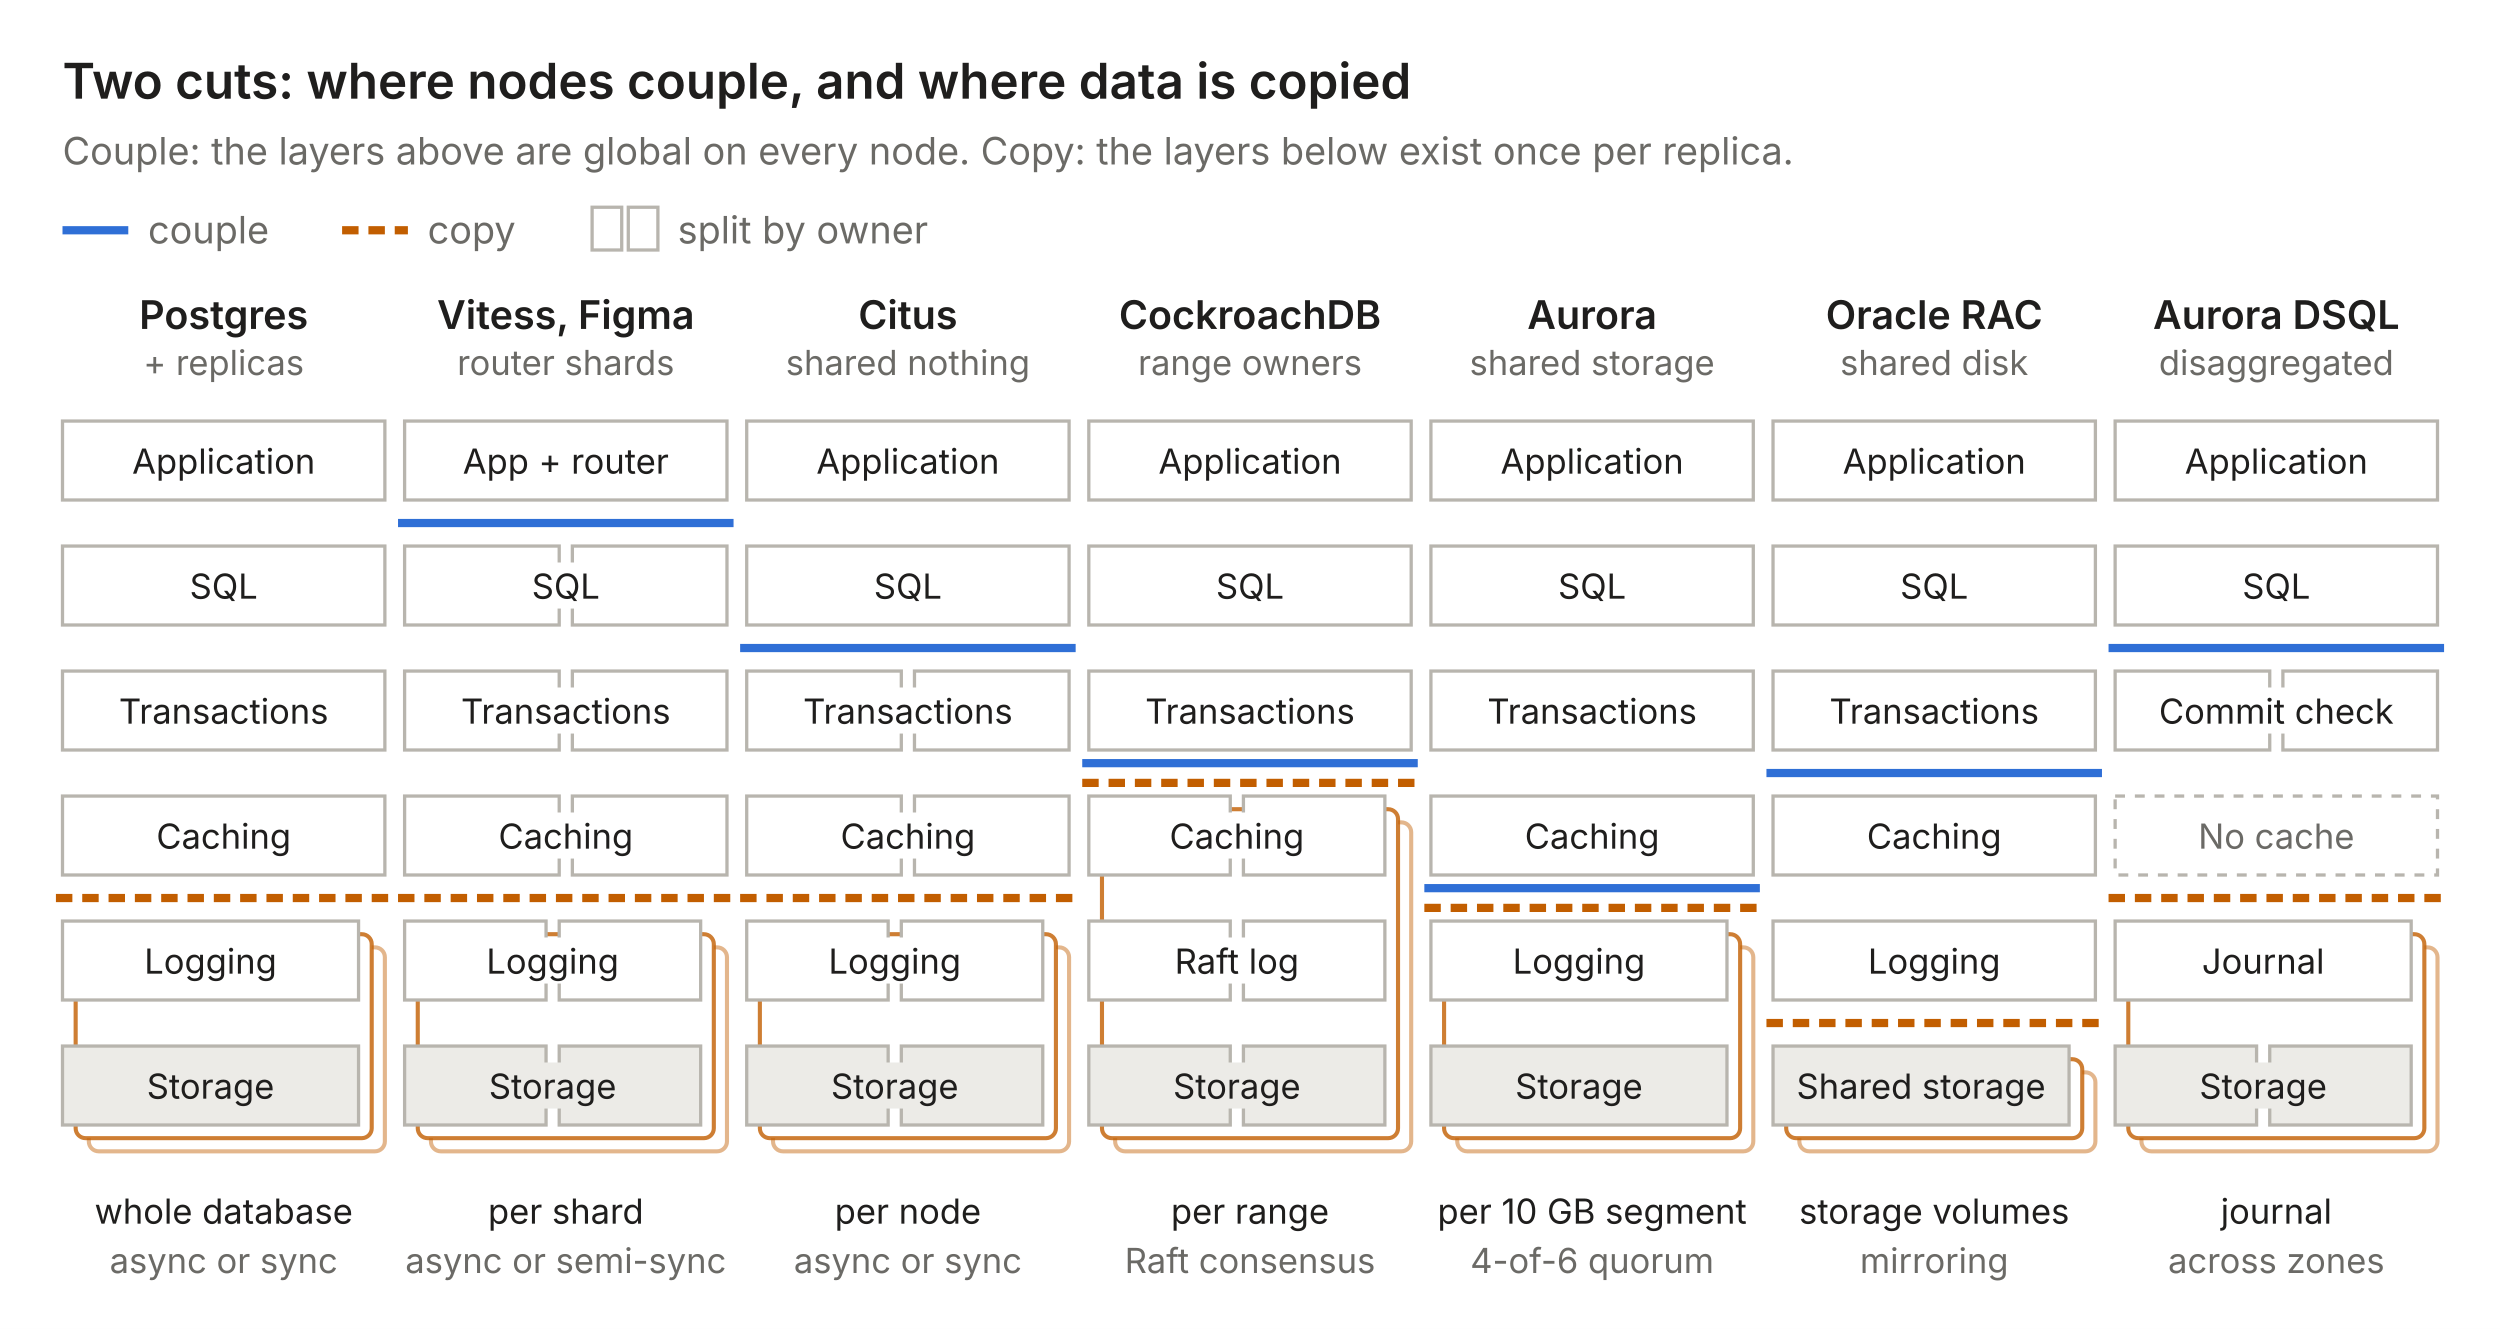
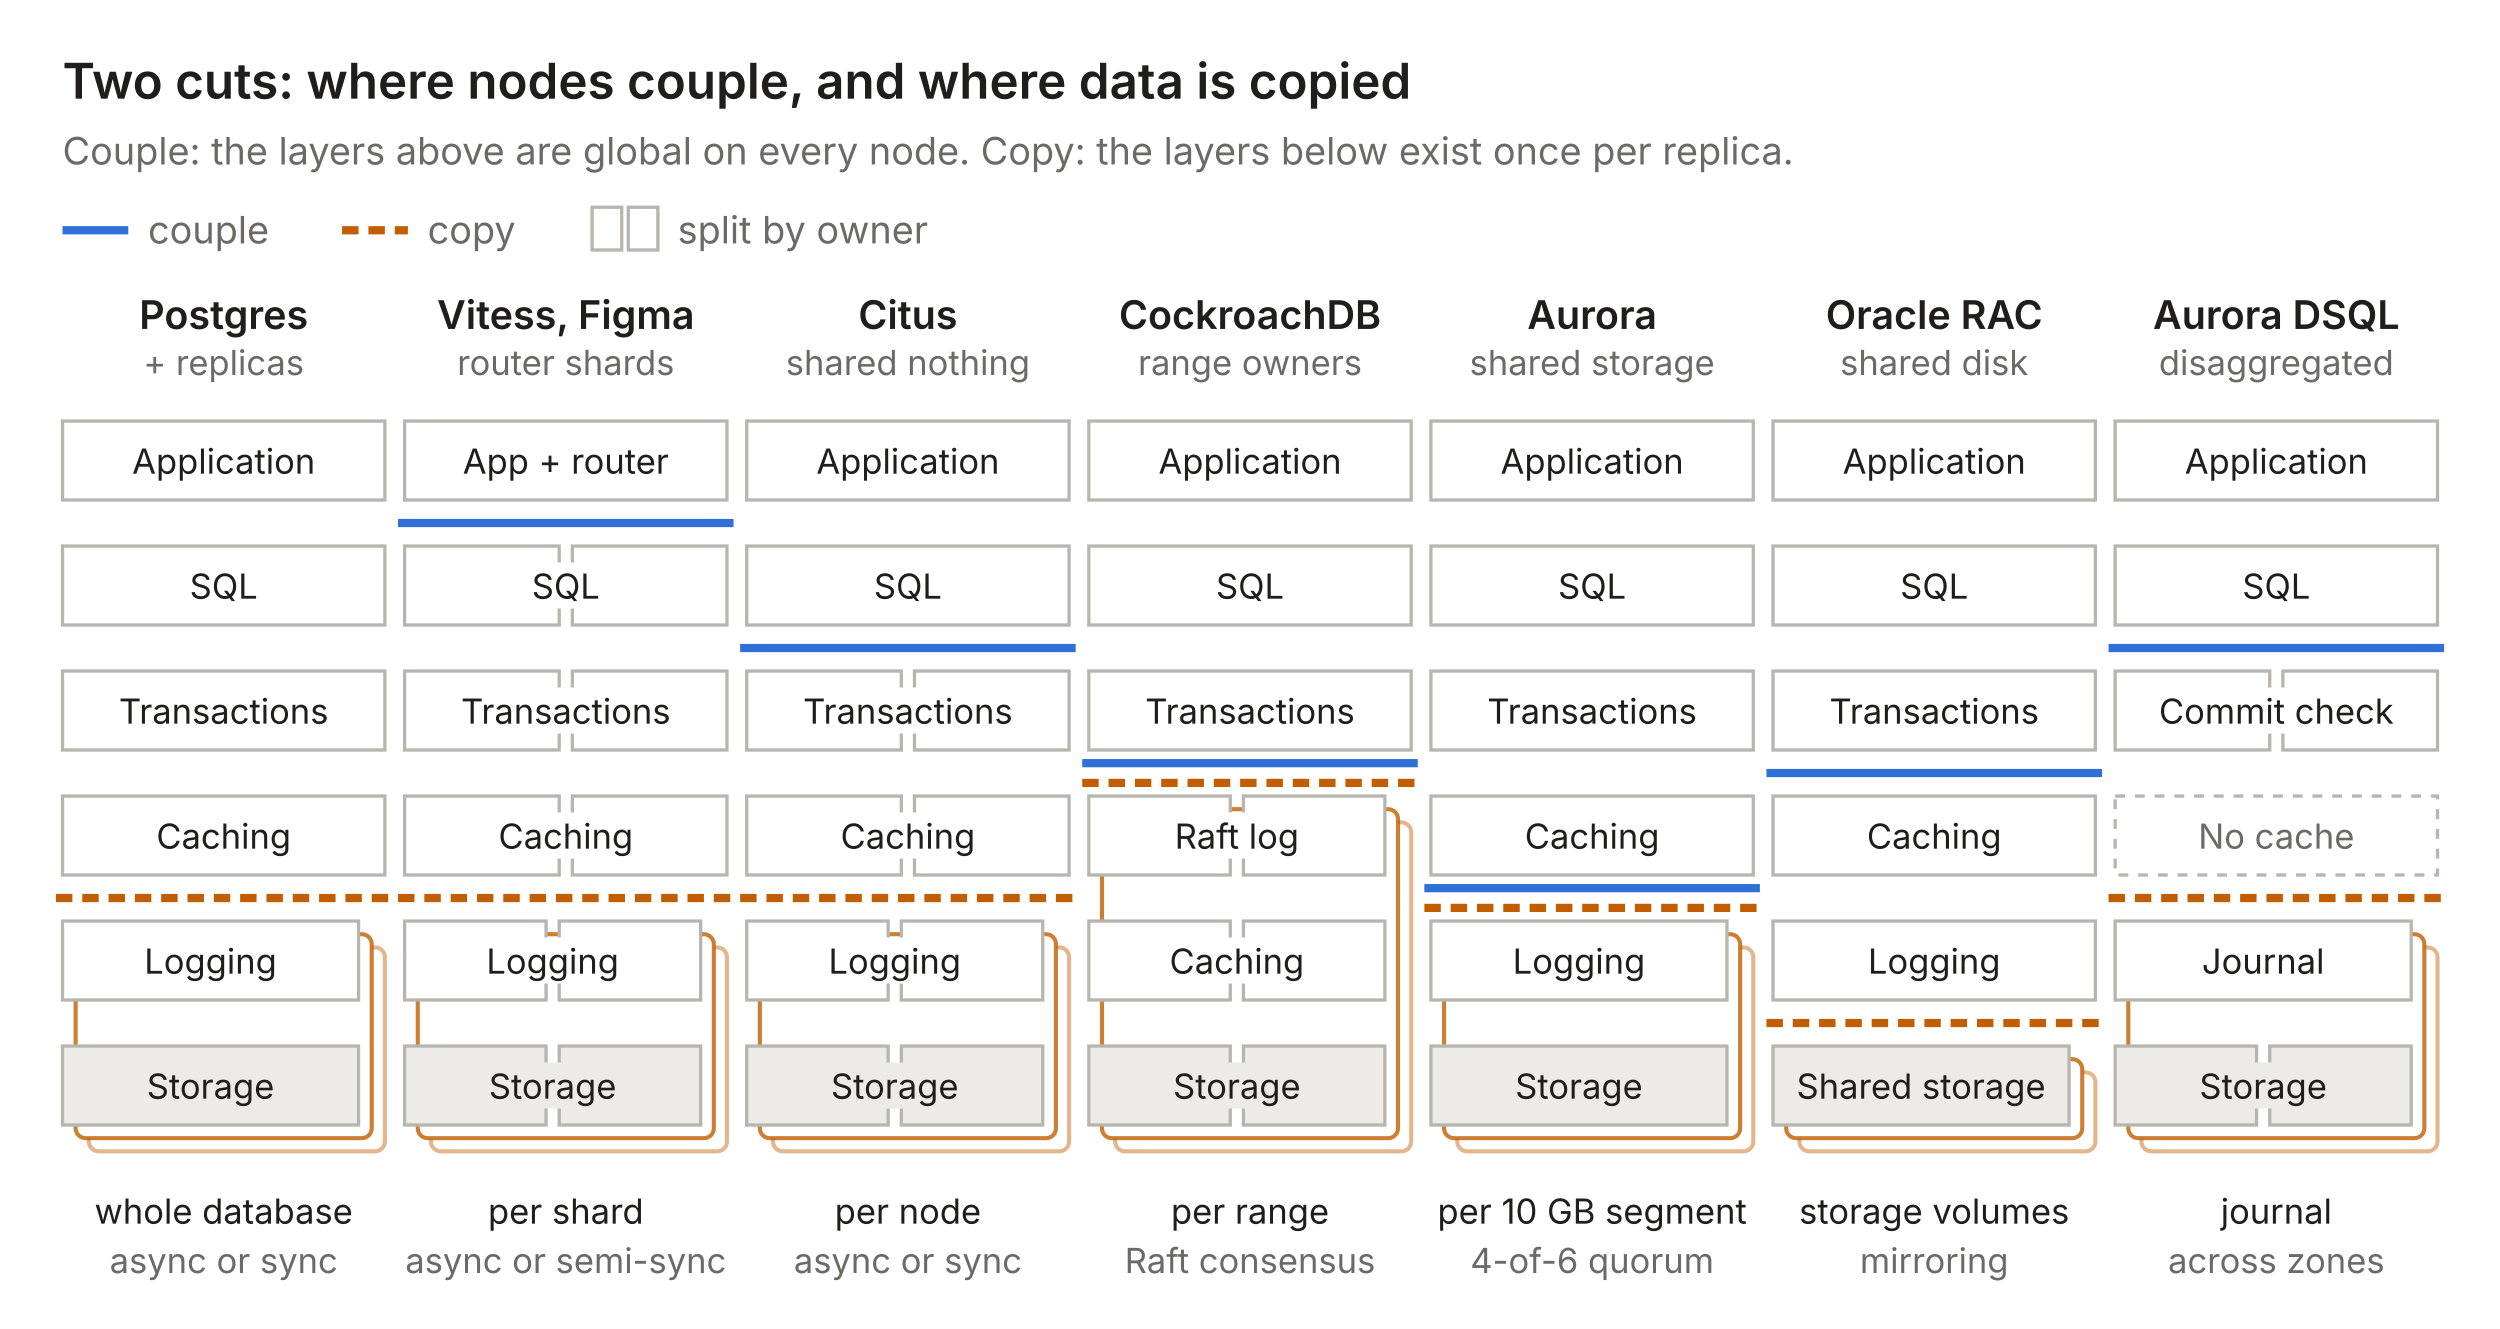
<svg xmlns="http://www.w3.org/2000/svg" width="760" height="404" font-family="Inter, 'Helvetica Neue', Arial, sans-serif" viewBox="0 0 760 404" role="img" aria-label="Seven designs: where each couples nodes and where each copies data" font-size="13">
  <rect width="100%" height="100%" fill="#ffffff" />
  <defs>
    <marker id="ar" viewBox="0 0 10 10" refX="9" refY="5" markerWidth="6" markerHeight="6" orient="auto-start-reverse">
      <path d="M0 0L10 5L0 10z" fill="#b8b5ae" />
    </marker>
    <marker id="ac" viewBox="0 0 10 10" refX="9" refY="5" markerWidth="5" markerHeight="5" orient="auto-start-reverse">
      <path d="M0 0L10 5L0 10z" fill="#2f6fd6" />
    </marker>
  </defs>
  <text x="19" y="30" text-anchor="start" font-size="15" font-weight="600" fill="#1f1e1d">Two cuts: where nodes couple, and where data is copied</text>
  <text x="19" y="50" text-anchor="start" font-size="11.5" font-weight="400" fill="#6b6a66">Couple: the layers above are global on every node. Copy: the layers below exist once per replica.</text>
  <line x1="19" y1="70" x2="39" y2="70" stroke="#2f6fd6" stroke-width="2.5" />
  <text x="45" y="74" text-anchor="start" font-size="11.5" font-weight="400" fill="#6b6a66">couple</text>
  <line x1="104" y1="70" x2="124" y2="70" stroke="#c25e00" stroke-width="2.5" stroke-dasharray="5 3" />
  <text x="130" y="74" text-anchor="start" font-size="11.5" font-weight="400" fill="#6b6a66">copy</text>
  <rect x="180" y="63" width="9" height="13" fill="#ffffff" stroke="#b8b5ae" />
  <rect x="191" y="63" width="9" height="13" fill="#ffffff" stroke="#b8b5ae" />
  <text x="206" y="74" text-anchor="start" font-size="11.5" font-weight="400" fill="#6b6a66">split by owner</text>
  <text x="68.0" y="100" text-anchor="middle" font-size="12" font-weight="600" fill="#1f1e1d">Postgres</text>
  <text x="68.0" y="114" text-anchor="middle" font-size="10.5" font-weight="400" fill="#6b6a66">+ replicas</text>
  <rect x="27" y="288" width="90" height="62" rx="3" fill="#ffffff" stroke="#c25e00" stroke-width="1.25" stroke-opacity="0.45" />
  <rect x="23" y="284" width="90" height="62" rx="3" fill="#ffffff" stroke="#c25e00" stroke-width="1.25" stroke-opacity="0.8" />
  <rect x="19" y="128" width="98" height="24" fill="#ffffff" stroke="#b8b5ae" stroke-width="1" />
  <text x="68.0" y="144.0" text-anchor="middle" font-size="10.5" font-weight="400" fill="#1f1e1d">Application</text>
  <rect x="19" y="166" width="98" height="24" fill="#ffffff" stroke="#b8b5ae" stroke-width="1" />
  <text x="68.0" y="182.0" text-anchor="middle" font-size="10.5" font-weight="400" fill="#1f1e1d">SQL</text>
  <rect x="19" y="204" width="98" height="24" fill="#ffffff" stroke="#b8b5ae" stroke-width="1" />
  <text x="68.0" y="220.0" text-anchor="middle" font-size="10.5" font-weight="400" fill="#1f1e1d">Transactions</text>
  <rect x="19" y="242" width="98" height="24" fill="#ffffff" stroke="#b8b5ae" stroke-width="1" />
  <text x="68.0" y="258.0" text-anchor="middle" font-size="10.5" font-weight="400" fill="#1f1e1d">Caching</text>
  <rect x="19" y="280" width="90" height="24" fill="#ffffff" stroke="#b8b5ae" stroke-width="1" />
  <text x="64.0" y="296.0" text-anchor="middle" font-size="10.5" font-weight="400" fill="#1f1e1d">Logging</text>
  <rect x="19" y="318" width="90" height="24" fill="#ecebe7" stroke="#b8b5ae" stroke-width="1" />
  <text x="64.0" y="334.0" text-anchor="middle" font-size="10.5" font-weight="400" fill="#1f1e1d">Storage</text>
  <line x1="17" y1="273.0" x2="119" y2="273.0" stroke="#c25e00" stroke-width="2.5" stroke-dasharray="5 3" />
  <text x="68.0" y="372" text-anchor="middle" font-size="10.5" font-weight="400" fill="#1f1e1d">whole database</text>
  <text x="68.0" y="387" text-anchor="middle" font-size="10.5" font-weight="400" fill="#6b6a66">async or sync</text>
  <text x="172.0" y="100" text-anchor="middle" font-size="12" font-weight="600" fill="#1f1e1d">Vitess, Figma</text>
  <text x="172.0" y="114" text-anchor="middle" font-size="10.5" font-weight="400" fill="#6b6a66">router shards</text>
  <rect x="131" y="288" width="90" height="62" rx="3" fill="#ffffff" stroke="#c25e00" stroke-width="1.25" stroke-opacity="0.45" />
  <rect x="127" y="284" width="90" height="62" rx="3" fill="#ffffff" stroke="#c25e00" stroke-width="1.25" stroke-opacity="0.8" />
  <rect x="123" y="128" width="98" height="24" fill="#ffffff" stroke="#b8b5ae" stroke-width="1" />
  <text x="172.0" y="144.0" text-anchor="middle" font-size="10.5" font-weight="400" fill="#1f1e1d">App + router</text>
  <rect x="123" y="166" width="47.0" height="24" fill="#ffffff" stroke="#b8b5ae" stroke-width="1" />
  <text x="146.5" y="182.0" text-anchor="middle" font-size="11" font-weight="400" fill="#1f1e1d" />
  <rect x="174.0" y="166" width="47.0" height="24" fill="#ffffff" stroke="#b8b5ae" stroke-width="1" />
  <text x="197.5" y="182.0" text-anchor="middle" font-size="11" font-weight="400" fill="#1f1e1d" />
  <rect x="160.15" y="171" width="23.7" height="14" fill="#ffffff" />
  <text x="172.0" y="182.0" text-anchor="middle" font-size="10.5" font-weight="400" fill="#1f1e1d">SQL</text>
  <rect x="123" y="204" width="47.0" height="24" fill="#ffffff" stroke="#b8b5ae" stroke-width="1" />
  <text x="146.5" y="220.0" text-anchor="middle" font-size="11" font-weight="400" fill="#1f1e1d" />
  <rect x="174.0" y="204" width="47.0" height="24" fill="#ffffff" stroke="#b8b5ae" stroke-width="1" />
  <text x="197.5" y="220.0" text-anchor="middle" font-size="11" font-weight="400" fill="#1f1e1d" />
  <rect x="133.6" y="209" width="76.8" height="14" fill="#ffffff" />
  <text x="172.0" y="220.0" text-anchor="middle" font-size="10.5" font-weight="400" fill="#1f1e1d">Transactions</text>
  <rect x="123" y="242" width="47.0" height="24" fill="#ffffff" stroke="#b8b5ae" stroke-width="1" />
  <text x="146.5" y="258.0" text-anchor="middle" font-size="11" font-weight="400" fill="#1f1e1d" />
  <rect x="174.0" y="242" width="47.0" height="24" fill="#ffffff" stroke="#b8b5ae" stroke-width="1" />
  <text x="197.5" y="258.0" text-anchor="middle" font-size="11" font-weight="400" fill="#1f1e1d" />
  <rect x="148.35" y="247" width="47.3" height="14" fill="#ffffff" />
  <text x="172.0" y="258.0" text-anchor="middle" font-size="10.5" font-weight="400" fill="#1f1e1d">Caching</text>
  <rect x="123" y="280" width="43.0" height="24" fill="#ffffff" stroke="#b8b5ae" stroke-width="1" />
  <text x="144.5" y="296.0" text-anchor="middle" font-size="11" font-weight="400" fill="#1f1e1d" />
  <rect x="170.0" y="280" width="43.0" height="24" fill="#ffffff" stroke="#b8b5ae" stroke-width="1" />
  <text x="191.5" y="296.0" text-anchor="middle" font-size="11" font-weight="400" fill="#1f1e1d" />
  <rect x="144.35" y="285" width="47.3" height="14" fill="#ffffff" />
  <text x="168.0" y="296.0" text-anchor="middle" font-size="10.5" font-weight="400" fill="#1f1e1d">Logging</text>
  <rect x="123" y="318" width="43.0" height="24" fill="#ecebe7" stroke="#b8b5ae" stroke-width="1" />
  <text x="144.5" y="334.0" text-anchor="middle" font-size="11" font-weight="400" fill="#1f1e1d" />
  <rect x="170.0" y="318" width="43.0" height="24" fill="#ecebe7" stroke="#b8b5ae" stroke-width="1" />
  <text x="191.5" y="334.0" text-anchor="middle" font-size="11" font-weight="400" fill="#1f1e1d" />
  <rect x="144.35" y="323" width="47.3" height="14" fill="#ecebe7" />
  <text x="168.0" y="334.0" text-anchor="middle" font-size="10.5" font-weight="400" fill="#1f1e1d">Storage</text>
  <line x1="121" y1="159.0" x2="223" y2="159.0" stroke="#2f6fd6" stroke-width="2.5" />
  <line x1="121" y1="273.0" x2="223" y2="273.0" stroke="#c25e00" stroke-width="2.5" stroke-dasharray="5 3" />
  <text x="172.0" y="372" text-anchor="middle" font-size="10.5" font-weight="400" fill="#1f1e1d">per shard</text>
  <text x="172.0" y="387" text-anchor="middle" font-size="10.5" font-weight="400" fill="#6b6a66">async or semi-sync</text>
  <text x="276.0" y="100" text-anchor="middle" font-size="12" font-weight="600" fill="#1f1e1d">Citus</text>
  <text x="276.0" y="114" text-anchor="middle" font-size="10.5" font-weight="400" fill="#6b6a66">shared nothing</text>
  <rect x="235" y="288" width="90" height="62" rx="3" fill="#ffffff" stroke="#c25e00" stroke-width="1.25" stroke-opacity="0.45" />
  <rect x="231" y="284" width="90" height="62" rx="3" fill="#ffffff" stroke="#c25e00" stroke-width="1.25" stroke-opacity="0.8" />
  <rect x="227" y="128" width="98" height="24" fill="#ffffff" stroke="#b8b5ae" stroke-width="1" />
  <text x="276.0" y="144.0" text-anchor="middle" font-size="10.5" font-weight="400" fill="#1f1e1d">Application</text>
  <rect x="227" y="166" width="98" height="24" fill="#ffffff" stroke="#b8b5ae" stroke-width="1" />
  <text x="276.0" y="182.0" text-anchor="middle" font-size="10.5" font-weight="400" fill="#1f1e1d">SQL</text>
  <rect x="227" y="204" width="47.0" height="24" fill="#ffffff" stroke="#b8b5ae" stroke-width="1" />
  <text x="250.5" y="220.0" text-anchor="middle" font-size="11" font-weight="400" fill="#1f1e1d" />
  <rect x="278.0" y="204" width="47.0" height="24" fill="#ffffff" stroke="#b8b5ae" stroke-width="1" />
  <text x="301.5" y="220.0" text-anchor="middle" font-size="11" font-weight="400" fill="#1f1e1d" />
  <rect x="237.6" y="209" width="76.8" height="14" fill="#ffffff" />
  <text x="276.0" y="220.0" text-anchor="middle" font-size="10.5" font-weight="400" fill="#1f1e1d">Transactions</text>
  <rect x="227" y="242" width="47.0" height="24" fill="#ffffff" stroke="#b8b5ae" stroke-width="1" />
  <text x="250.5" y="258.0" text-anchor="middle" font-size="11" font-weight="400" fill="#1f1e1d" />
  <rect x="278.0" y="242" width="47.0" height="24" fill="#ffffff" stroke="#b8b5ae" stroke-width="1" />
  <text x="301.5" y="258.0" text-anchor="middle" font-size="11" font-weight="400" fill="#1f1e1d" />
  <rect x="252.35" y="247" width="47.3" height="14" fill="#ffffff" />
  <text x="276.0" y="258.0" text-anchor="middle" font-size="10.5" font-weight="400" fill="#1f1e1d">Caching</text>
  <rect x="227" y="280" width="43.0" height="24" fill="#ffffff" stroke="#b8b5ae" stroke-width="1" />
  <text x="248.5" y="296.0" text-anchor="middle" font-size="11" font-weight="400" fill="#1f1e1d" />
  <rect x="274.0" y="280" width="43.0" height="24" fill="#ffffff" stroke="#b8b5ae" stroke-width="1" />
  <text x="295.5" y="296.0" text-anchor="middle" font-size="11" font-weight="400" fill="#1f1e1d" />
  <rect x="248.35" y="285" width="47.3" height="14" fill="#ffffff" />
  <text x="272.0" y="296.0" text-anchor="middle" font-size="10.5" font-weight="400" fill="#1f1e1d">Logging</text>
  <rect x="227" y="318" width="43.0" height="24" fill="#ecebe7" stroke="#b8b5ae" stroke-width="1" />
  <text x="248.5" y="334.0" text-anchor="middle" font-size="11" font-weight="400" fill="#1f1e1d" />
  <rect x="274.0" y="318" width="43.0" height="24" fill="#ecebe7" stroke="#b8b5ae" stroke-width="1" />
  <text x="295.5" y="334.0" text-anchor="middle" font-size="11" font-weight="400" fill="#1f1e1d" />
  <rect x="248.35" y="323" width="47.3" height="14" fill="#ecebe7" />
  <text x="272.0" y="334.0" text-anchor="middle" font-size="10.5" font-weight="400" fill="#1f1e1d">Storage</text>
  <line x1="225" y1="197.0" x2="327" y2="197.0" stroke="#2f6fd6" stroke-width="2.5" />
  <line x1="225" y1="273.0" x2="327" y2="273.0" stroke="#c25e00" stroke-width="2.5" stroke-dasharray="5 3" />
  <text x="276.0" y="372" text-anchor="middle" font-size="10.5" font-weight="400" fill="#1f1e1d">per node</text>
  <text x="276.0" y="387" text-anchor="middle" font-size="10.5" font-weight="400" fill="#6b6a66">async or sync</text>
  <text x="380.0" y="100" text-anchor="middle" font-size="12" font-weight="600" fill="#1f1e1d">CockroachDB</text>
  <text x="380.0" y="114" text-anchor="middle" font-size="10.5" font-weight="400" fill="#6b6a66">range owners</text>
  <rect x="339" y="250" width="90" height="100" rx="3" fill="#ffffff" stroke="#c25e00" stroke-width="1.25" stroke-opacity="0.45" />
  <rect x="335" y="246" width="90" height="100" rx="3" fill="#ffffff" stroke="#c25e00" stroke-width="1.25" stroke-opacity="0.8" />
  <rect x="331" y="128" width="98" height="24" fill="#ffffff" stroke="#b8b5ae" stroke-width="1" />
  <text x="380.0" y="144.0" text-anchor="middle" font-size="10.5" font-weight="400" fill="#1f1e1d">Application</text>
  <rect x="331" y="166" width="98" height="24" fill="#ffffff" stroke="#b8b5ae" stroke-width="1" />
  <text x="380.0" y="182.0" text-anchor="middle" font-size="10.5" font-weight="400" fill="#1f1e1d">SQL</text>
  <rect x="331" y="204" width="98" height="24" fill="#ffffff" stroke="#b8b5ae" stroke-width="1" />
  <text x="380.0" y="220.0" text-anchor="middle" font-size="10.5" font-weight="400" fill="#1f1e1d">Transactions</text>
  <rect x="331" y="242" width="43.0" height="24" fill="#ffffff" stroke="#b8b5ae" stroke-width="1" />
  <text x="352.5" y="258.0" text-anchor="middle" font-size="11" font-weight="400" fill="#1f1e1d" />
  <rect x="378.0" y="242" width="43.0" height="24" fill="#ffffff" stroke="#b8b5ae" stroke-width="1" />
  <text x="399.5" y="258.0" text-anchor="middle" font-size="11" font-weight="400" fill="#1f1e1d" />
  <rect x="352.35" y="247" width="47.3" height="14" fill="#ffffff" />
-   <text x="376.0" y="258.0" text-anchor="middle" font-size="10.5" font-weight="400" fill="#1f1e1d">Caching</text>
+   <text x="376.0" y="258.0" text-anchor="middle" font-size="10.5" font-weight="400" fill="#1f1e1d">Raft log</text>
  <rect x="331" y="280" width="43.0" height="24" fill="#ffffff" stroke="#b8b5ae" stroke-width="1" />
  <text x="352.5" y="296.0" text-anchor="middle" font-size="11" font-weight="400" fill="#1f1e1d" />
  <rect x="378.0" y="280" width="43.0" height="24" fill="#ffffff" stroke="#b8b5ae" stroke-width="1" />
  <text x="399.5" y="296.0" text-anchor="middle" font-size="11" font-weight="400" fill="#1f1e1d" />
  <rect x="349.4" y="285" width="53.2" height="14" fill="#ffffff" />
-   <text x="376.0" y="296.0" text-anchor="middle" font-size="10.5" font-weight="400" fill="#1f1e1d">Raft log</text>
+   <text x="376.0" y="296.0" text-anchor="middle" font-size="10.5" font-weight="400" fill="#1f1e1d">Caching</text>
  <rect x="331" y="318" width="43.0" height="24" fill="#ecebe7" stroke="#b8b5ae" stroke-width="1" />
  <text x="352.5" y="334.0" text-anchor="middle" font-size="11" font-weight="400" fill="#1f1e1d" />
  <rect x="378.0" y="318" width="43.0" height="24" fill="#ecebe7" stroke="#b8b5ae" stroke-width="1" />
  <text x="399.5" y="334.0" text-anchor="middle" font-size="11" font-weight="400" fill="#1f1e1d" />
  <rect x="352.35" y="323" width="47.3" height="14" fill="#ecebe7" />
  <text x="376.0" y="334.0" text-anchor="middle" font-size="10.5" font-weight="400" fill="#1f1e1d">Storage</text>
  <line x1="329" y1="232" x2="431" y2="232" stroke="#2f6fd6" stroke-width="2.5" />
  <line x1="329" y1="238" x2="431" y2="238" stroke="#c25e00" stroke-width="2.5" stroke-dasharray="5 3" />
  <text x="380.0" y="372" text-anchor="middle" font-size="10.5" font-weight="400" fill="#1f1e1d">per range</text>
  <text x="380.0" y="387" text-anchor="middle" font-size="10.5" font-weight="400" fill="#6b6a66">Raft consensus</text>
  <text x="484.0" y="100" text-anchor="middle" font-size="12" font-weight="600" fill="#1f1e1d">Aurora</text>
  <text x="484.0" y="114" text-anchor="middle" font-size="10.5" font-weight="400" fill="#6b6a66">shared storage</text>
  <rect x="443" y="288" width="90" height="62" rx="3" fill="#ffffff" stroke="#c25e00" stroke-width="1.25" stroke-opacity="0.45" />
  <rect x="439" y="284" width="90" height="62" rx="3" fill="#ffffff" stroke="#c25e00" stroke-width="1.25" stroke-opacity="0.8" />
  <rect x="435" y="128" width="98" height="24" fill="#ffffff" stroke="#b8b5ae" stroke-width="1" />
  <text x="484.0" y="144.0" text-anchor="middle" font-size="10.5" font-weight="400" fill="#1f1e1d">Application</text>
  <rect x="435" y="166" width="98" height="24" fill="#ffffff" stroke="#b8b5ae" stroke-width="1" />
  <text x="484.0" y="182.0" text-anchor="middle" font-size="10.5" font-weight="400" fill="#1f1e1d">SQL</text>
  <rect x="435" y="204" width="98" height="24" fill="#ffffff" stroke="#b8b5ae" stroke-width="1" />
  <text x="484.0" y="220.0" text-anchor="middle" font-size="10.5" font-weight="400" fill="#1f1e1d">Transactions</text>
  <rect x="435" y="242" width="98" height="24" fill="#ffffff" stroke="#b8b5ae" stroke-width="1" />
  <text x="484.0" y="258.0" text-anchor="middle" font-size="10.5" font-weight="400" fill="#1f1e1d">Caching</text>
  <rect x="435" y="280" width="90" height="24" fill="#ffffff" stroke="#b8b5ae" stroke-width="1" />
  <text x="480.0" y="296.0" text-anchor="middle" font-size="10.5" font-weight="400" fill="#1f1e1d">Logging</text>
  <rect x="435" y="318" width="90" height="24" fill="#ecebe7" stroke="#b8b5ae" stroke-width="1" />
  <text x="480.0" y="334.0" text-anchor="middle" font-size="10.5" font-weight="400" fill="#1f1e1d">Storage</text>
  <line x1="433" y1="270" x2="535" y2="270" stroke="#2f6fd6" stroke-width="2.5" />
  <line x1="433" y1="276" x2="535" y2="276" stroke="#c25e00" stroke-width="2.5" stroke-dasharray="5 3" />
  <text x="484.0" y="372" text-anchor="middle" font-size="10.5" font-weight="400" fill="#1f1e1d">per 10 GB segment</text>
  <text x="484.0" y="387" text-anchor="middle" font-size="10.5" font-weight="400" fill="#6b6a66">4-of-6 quorum</text>
  <text x="588.0" y="100" text-anchor="middle" font-size="12" font-weight="600" fill="#1f1e1d">Oracle RAC</text>
  <text x="588.0" y="114" text-anchor="middle" font-size="10.5" font-weight="400" fill="#6b6a66">shared disk</text>
  <rect x="547" y="326" width="90" height="24" rx="3" fill="#ffffff" stroke="#c25e00" stroke-width="1.25" stroke-opacity="0.45" />
  <rect x="543" y="322" width="90" height="24" rx="3" fill="#ffffff" stroke="#c25e00" stroke-width="1.25" stroke-opacity="0.8" />
  <rect x="539" y="128" width="98" height="24" fill="#ffffff" stroke="#b8b5ae" stroke-width="1" />
  <text x="588.0" y="144.0" text-anchor="middle" font-size="10.5" font-weight="400" fill="#1f1e1d">Application</text>
  <rect x="539" y="166" width="98" height="24" fill="#ffffff" stroke="#b8b5ae" stroke-width="1" />
  <text x="588.0" y="182.0" text-anchor="middle" font-size="10.5" font-weight="400" fill="#1f1e1d">SQL</text>
  <rect x="539" y="204" width="98" height="24" fill="#ffffff" stroke="#b8b5ae" stroke-width="1" />
  <text x="588.0" y="220.0" text-anchor="middle" font-size="10.5" font-weight="400" fill="#1f1e1d">Transactions</text>
  <rect x="539" y="242" width="98" height="24" fill="#ffffff" stroke="#b8b5ae" stroke-width="1" />
  <text x="588.0" y="258.0" text-anchor="middle" font-size="10.5" font-weight="400" fill="#1f1e1d">Caching</text>
  <rect x="539" y="280" width="98" height="24" fill="#ffffff" stroke="#b8b5ae" stroke-width="1" />
  <text x="588.0" y="296.0" text-anchor="middle" font-size="10.5" font-weight="400" fill="#1f1e1d">Logging</text>
  <rect x="539" y="318" width="90" height="24" fill="#ecebe7" stroke="#b8b5ae" stroke-width="1" />
  <text x="584.0" y="334.0" text-anchor="middle" font-size="10.5" font-weight="400" fill="#1f1e1d">Shared storage</text>
  <line x1="537" y1="235.0" x2="639" y2="235.0" stroke="#2f6fd6" stroke-width="2.5" />
  <line x1="537" y1="311.0" x2="639" y2="311.0" stroke="#c25e00" stroke-width="2.5" stroke-dasharray="5 3" />
  <text x="588.0" y="372" text-anchor="middle" font-size="10.5" font-weight="400" fill="#1f1e1d">storage volumes</text>
  <text x="588.0" y="387" text-anchor="middle" font-size="10.5" font-weight="400" fill="#6b6a66">mirroring</text>
  <text x="692.0" y="100" text-anchor="middle" font-size="12" font-weight="600" fill="#1f1e1d">Aurora DSQL</text>
  <text x="692.0" y="114" text-anchor="middle" font-size="10.5" font-weight="400" fill="#6b6a66">disaggregated</text>
  <rect x="651" y="288" width="90" height="62" rx="3" fill="#ffffff" stroke="#c25e00" stroke-width="1.25" stroke-opacity="0.45" />
  <rect x="647" y="284" width="90" height="62" rx="3" fill="#ffffff" stroke="#c25e00" stroke-width="1.25" stroke-opacity="0.8" />
  <rect x="643" y="128" width="98" height="24" fill="#ffffff" stroke="#b8b5ae" stroke-width="1" />
  <text x="692.0" y="144.0" text-anchor="middle" font-size="10.5" font-weight="400" fill="#1f1e1d">Application</text>
  <rect x="643" y="166" width="98" height="24" fill="#ffffff" stroke="#b8b5ae" stroke-width="1" />
  <text x="692.0" y="182.0" text-anchor="middle" font-size="10.5" font-weight="400" fill="#1f1e1d">SQL</text>
  <rect x="643" y="204" width="47.0" height="24" fill="#ffffff" stroke="#b8b5ae" stroke-width="1" />
  <text x="666.5" y="220.0" text-anchor="middle" font-size="11" font-weight="400" fill="#1f1e1d" />
  <rect x="694.0" y="204" width="47.0" height="24" fill="#ffffff" stroke="#b8b5ae" stroke-width="1" />
  <text x="717.5" y="220.0" text-anchor="middle" font-size="11" font-weight="400" fill="#1f1e1d" />
  <rect x="653.6" y="209" width="76.8" height="14" fill="#ffffff" />
  <text x="692.0" y="220.0" text-anchor="middle" font-size="10.5" font-weight="400" fill="#1f1e1d">Commit check</text>
  <rect x="643" y="242" width="98" height="24" fill="#ffffff" stroke="#b8b5ae" stroke-width="1" stroke-dasharray="3 3" />
  <text x="692.0" y="258.0" text-anchor="middle" font-size="10.5" font-weight="400" fill="#6b6a66">No cache</text>
  <rect x="643" y="280" width="90" height="24" fill="#ffffff" stroke="#b8b5ae" stroke-width="1" />
  <text x="688.0" y="296.0" text-anchor="middle" font-size="10.5" font-weight="400" fill="#1f1e1d">Journal</text>
  <rect x="643" y="318" width="43.0" height="24" fill="#ecebe7" stroke="#b8b5ae" stroke-width="1" />
  <text x="664.5" y="334.0" text-anchor="middle" font-size="11" font-weight="400" fill="#1f1e1d" />
  <rect x="690.0" y="318" width="43.0" height="24" fill="#ecebe7" stroke="#b8b5ae" stroke-width="1" />
  <text x="711.5" y="334.0" text-anchor="middle" font-size="11" font-weight="400" fill="#1f1e1d" />
  <rect x="664.35" y="323" width="47.3" height="14" fill="#ecebe7" />
  <text x="688.0" y="334.0" text-anchor="middle" font-size="10.5" font-weight="400" fill="#1f1e1d">Storage</text>
  <line x1="641" y1="197.0" x2="743" y2="197.0" stroke="#2f6fd6" stroke-width="2.5" />
  <line x1="641" y1="273.0" x2="743" y2="273.0" stroke="#c25e00" stroke-width="2.5" stroke-dasharray="5 3" />
  <text x="692.0" y="372" text-anchor="middle" font-size="10.5" font-weight="400" fill="#1f1e1d">journal</text>
  <text x="692.0" y="387" text-anchor="middle" font-size="10.5" font-weight="400" fill="#6b6a66">across zones</text>
</svg>
